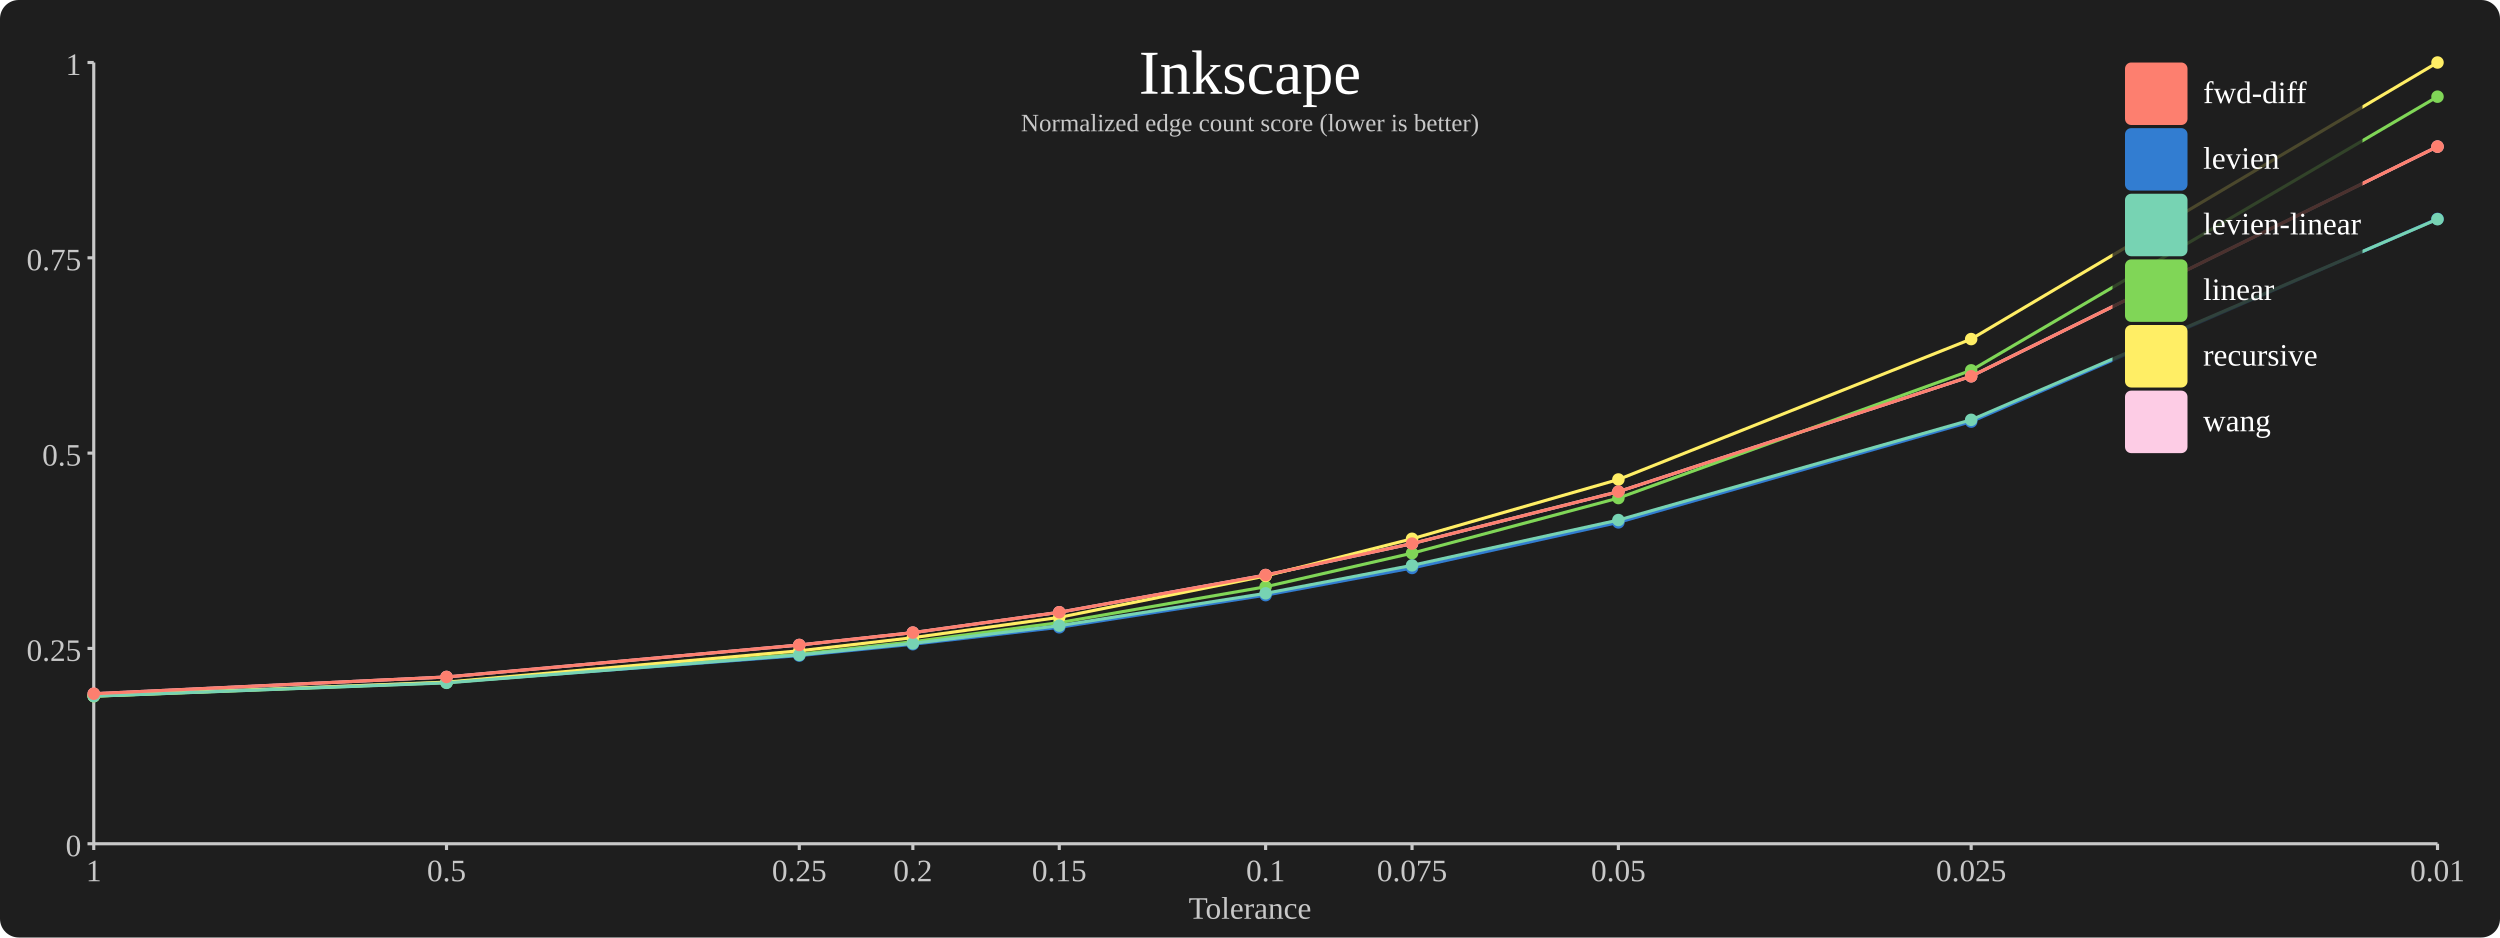
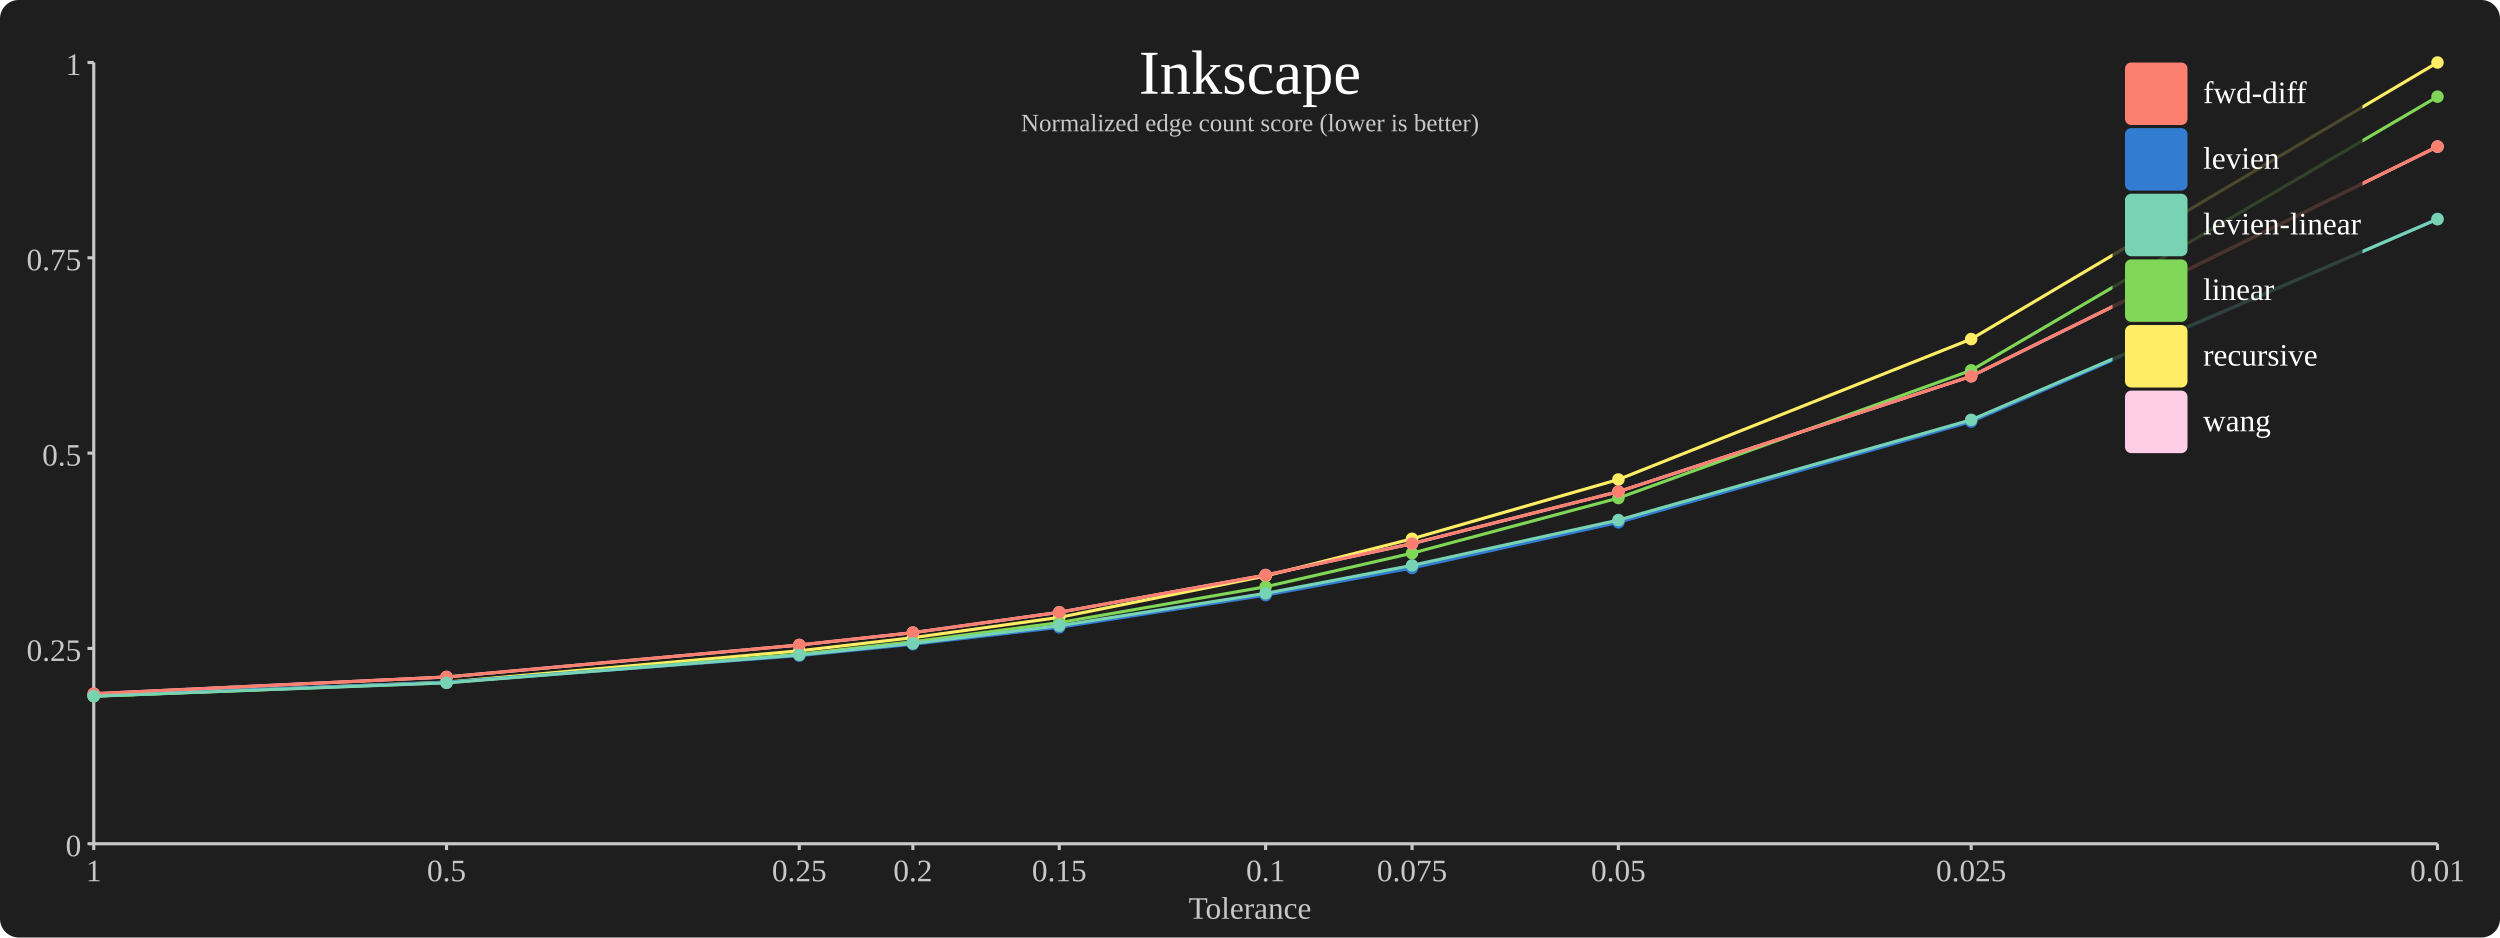
<svg xmlns="http://www.w3.org/2000/svg" viewBox="0 0 800 300">
  <rect x="0" y="0" width="800" height="300" ry="6" style="fill:rgb(30,30,30);stroke:none;fill-opacity:1;stroke-opacity:1;" />
  <path d="M 30 20 L 30 270" style="stroke:rgb(200,200,200);stroke-width:1" />
  <path d="M 30 270 L 780 270" style="stroke:rgb(200,200,200);stroke-width:1" />
  <path d="M 780 270 L 780 272" style="stroke:rgb(200,200,200);stroke-width:1" />
  <text x="780" y="282" style="font-size:10px;fill:rgb(200,200,200);text-anchor:middle;text-align:center;"> 0.01 </text>
  <path d="M 630.772 270 L 630.772 272" style="stroke:rgb(200,200,200);stroke-width:1" />
  <text x="630.772" y="282" style="font-size:10px;fill:rgb(200,200,200);text-anchor:middle;text-align:center;"> 0.025 </text>
  <path d="M 517.886 270 L 517.886 272" style="stroke:rgb(200,200,200);stroke-width:1" />
  <text x="517.886" y="282" style="font-size:10px;fill:rgb(200,200,200);text-anchor:middle;text-align:center;"> 0.05 </text>
  <path d="M 451.852 270 L 451.852 272" style="stroke:rgb(200,200,200);stroke-width:1" />
  <text x="451.852" y="282" style="font-size:10px;fill:rgb(200,200,200);text-anchor:middle;text-align:center;"> 0.075 </text>
  <path d="M 405 270 L 405 272" style="stroke:rgb(200,200,200);stroke-width:1" />
  <text x="405" y="282" style="font-size:10px;fill:rgb(200,200,200);text-anchor:middle;text-align:center;"> 0.1 </text>
  <path d="M 338.966 270 L 338.966 272" style="stroke:rgb(200,200,200);stroke-width:1" />
  <text x="338.966" y="282" style="font-size:10px;fill:rgb(200,200,200);text-anchor:middle;text-align:center;"> 0.15 </text>
  <path d="M 292.114 270 L 292.114 272" style="stroke:rgb(200,200,200);stroke-width:1" />
  <text x="292.114" y="282" style="font-size:10px;fill:rgb(200,200,200);text-anchor:middle;text-align:center;"> 0.2 </text>
  <path d="M 255.773 270 L 255.773 272" style="stroke:rgb(200,200,200);stroke-width:1" />
  <text x="255.773" y="282" style="font-size:10px;fill:rgb(200,200,200);text-anchor:middle;text-align:center;"> 0.25 </text>
  <path d="M 142.886 270 L 142.886 272" style="stroke:rgb(200,200,200);stroke-width:1" />
  <text x="142.886" y="282" style="font-size:10px;fill:rgb(200,200,200);text-anchor:middle;text-align:center;"> 0.5 </text>
  <path d="M 30 270 L 30 272" style="stroke:rgb(200,200,200);stroke-width:1" />
  <text x="30" y="282" style="font-size:10px;fill:rgb(200,200,200);text-anchor:middle;text-align:center;"> 1 </text>
  <path d="M 28 270 L 30 270" style="stroke:rgb(200,200,200);stroke-width:1" />
  <text x="26" y="274" style="font-size:10px;fill:rgb(200,200,200);text-anchor:end;text-align:right;"> 0 </text>
  <path d="M 28 207.5 L 30 207.5" style="stroke:rgb(200,200,200);stroke-width:1" />
  <text x="26" y="211.5" style="font-size:10px;fill:rgb(200,200,200);text-anchor:end;text-align:right;"> 0.25 </text>
  <path d="M 28 145 L 30 145" style="stroke:rgb(200,200,200);stroke-width:1" />
  <text x="26" y="149" style="font-size:10px;fill:rgb(200,200,200);text-anchor:end;text-align:right;"> 0.5 </text>
  <path d="M 28 82.5 L 30 82.5" style="stroke:rgb(200,200,200);stroke-width:1" />
  <text x="26" y="86.5" style="font-size:10px;fill:rgb(200,200,200);text-anchor:end;text-align:right;"> 0.75 </text>
  <path d="M 28 20 L 30 20" style="stroke:rgb(200,200,200);stroke-width:1" />
  <text x="26" y="24" style="font-size:10px;fill:rgb(200,200,200);text-anchor:end;text-align:right;"> 1 </text>
  <text x="400" y="294" style="font-size:10px;fill:rgb(200,200,200);text-anchor:middle;text-align:center;"> Tolerance </text>
+   <circle cx="780" cy="20" r="2" style="fill:rgb(255,238,101);stroke:none;fill-opacity:1;stroke-opacity:1;" />
+   <path d="M 780 20 L 630.772 108.502" style="stroke:rgb(255,238,101);stroke-width:1" />
+   <circle cx="630.772" cy="108.502" r="2" style="fill:rgb(255,238,101);stroke:none;fill-opacity:1;stroke-opacity:1;" />
+   <path d="M 630.772 108.502 L 517.886 153.433" style="stroke:rgb(255,238,101);stroke-width:1" />
+   <circle cx="517.886" cy="153.433" r="2" style="fill:rgb(255,238,101);stroke:none;fill-opacity:1;stroke-opacity:1;" />
+   <path d="M 517.886 153.433 L 451.852 172.412" style="stroke:rgb(255,238,101);stroke-width:1" />
+   <circle cx="451.852" cy="172.412" r="2" style="fill:rgb(255,238,101);stroke:none;fill-opacity:1;stroke-opacity:1;" />
+   <path d="M 451.852 172.412 L 405 184.302" style="stroke:rgb(255,238,101);stroke-width:1" />
+   <circle cx="405" cy="184.302" r="2" style="fill:rgb(255,238,101);stroke:none;fill-opacity:1;stroke-opacity:1;" />
+   <path d="M 405 184.302 L 338.966 197.552" style="stroke:rgb(255,238,101);stroke-width:1" />
+   <circle cx="338.966" cy="197.552" r="2" style="fill:rgb(255,238,101);stroke:none;fill-opacity:1;stroke-opacity:1;" />
+   <path d="M 338.966 197.552 L 292.114 204.052" style="stroke:rgb(255,238,101);stroke-width:1" />
+   <circle cx="292.114" cy="204.052" r="2" style="fill:rgb(255,238,101);stroke:none;fill-opacity:1;stroke-opacity:1;" />
+   <path d="M 292.114 204.052 L 255.773 208.255" style="stroke:rgb(255,238,101);stroke-width:1" />
+   <circle cx="255.773" cy="208.255" r="2" style="fill:rgb(255,238,101);stroke:none;fill-opacity:1;stroke-opacity:1;" />
+   <path d="M 255.773 208.255 L 142.886 218.278" style="stroke:rgb(255,238,101);stroke-width:1" />
+   <circle cx="142.886" cy="218.278" r="2" style="fill:rgb(255,238,101);stroke:none;fill-opacity:1;stroke-opacity:1;" />
+   <path d="M 142.886 218.278 L 30 222.752" style="stroke:rgb(255,238,101);stroke-width:1" />
+   <circle cx="30" cy="222.752" r="2" style="fill:rgb(255,238,101);stroke:none;fill-opacity:1;stroke-opacity:1;" />
+   <circle cx="780" cy="30.935" r="2" style="fill:rgb(128,214,87);stroke:none;fill-opacity:1;stroke-opacity:1;" />
+   <path d="M 780 30.935 L 630.772 118.508" style="stroke:rgb(128,214,87);stroke-width:1" />
+   <circle cx="630.772" cy="118.508" r="2" style="fill:rgb(128,214,87);stroke:none;fill-opacity:1;stroke-opacity:1;" />
+   <path d="M 630.772 118.508 L 517.886 159.377" style="stroke:rgb(128,214,87);stroke-width:1" />
+   <circle cx="517.886" cy="159.377" r="2" style="fill:rgb(128,214,87);stroke:none;fill-opacity:1;stroke-opacity:1;" />
+   <path d="M 517.886 159.377 L 451.852 177.018" style="stroke:rgb(128,214,87);stroke-width:1" />
+   <circle cx="451.852" cy="177.018" r="2" style="fill:rgb(128,214,87);stroke:none;fill-opacity:1;stroke-opacity:1;" />
+   <path d="M 451.852 177.018 L 405 187.76" style="stroke:rgb(128,214,87);stroke-width:1" />
+   <circle cx="405" cy="187.76" r="2" style="fill:rgb(128,214,87);stroke:none;fill-opacity:1;stroke-opacity:1;" />
+   <path d="M 405 187.76 L 338.966 199.238" style="stroke:rgb(128,214,87);stroke-width:1" />
+   <circle cx="338.966" cy="199.238" r="2" style="fill:rgb(128,214,87);stroke:none;fill-opacity:1;stroke-opacity:1;" />
+   <path d="M 338.966 199.238 L 292.114 205.353" style="stroke:rgb(128,214,87);stroke-width:1" />
+   <circle cx="292.114" cy="205.353" r="2" style="fill:rgb(128,214,87);stroke:none;fill-opacity:1;stroke-opacity:1;" />
+   <path d="M 292.114 205.353 L 255.773 209.33" style="stroke:rgb(128,214,87);stroke-width:1" />
+   <circle cx="255.773" cy="209.33" r="2" style="fill:rgb(128,214,87);stroke:none;fill-opacity:1;stroke-opacity:1;" />
+   <path d="M 255.773 209.33 L 142.886 218.433" style="stroke:rgb(128,214,87);stroke-width:1" />
+   <circle cx="142.886" cy="218.433" r="2" style="fill:rgb(128,214,87);stroke:none;fill-opacity:1;stroke-opacity:1;" />
+   <path d="M 142.886 218.433 L 30 222.78" style="stroke:rgb(128,214,87);stroke-width:1" />
+   <circle cx="30" cy="222.78" r="2" style="fill:rgb(128,214,87);stroke:none;fill-opacity:1;stroke-opacity:1;" />
  <circle cx="780" cy="70.057" r="2" style="fill:rgb(50,125,209);stroke:none;fill-opacity:1;stroke-opacity:1;" />
  <path d="M 780 70.057 L 630.772 134.915" style="stroke:rgb(50,125,209);stroke-width:1" />
  <circle cx="630.772" cy="134.915" r="2" style="fill:rgb(50,125,209);stroke:none;fill-opacity:1;stroke-opacity:1;" />
  <path d="M 630.772 134.915 L 517.886 167.162" style="stroke:rgb(50,125,209);stroke-width:1" />
  <circle cx="517.886" cy="167.162" r="2" style="fill:rgb(50,125,209);stroke:none;fill-opacity:1;stroke-opacity:1;" />
  <path d="M 517.886 167.162 L 451.852 181.755" style="stroke:rgb(50,125,209);stroke-width:1" />
  <circle cx="451.852" cy="181.755" r="2" style="fill:rgb(50,125,209);stroke:none;fill-opacity:1;stroke-opacity:1;" />
  <path d="M 451.852 181.755 L 405 190.445" style="stroke:rgb(50,125,209);stroke-width:1" />
  <circle cx="405" cy="190.445" r="2" style="fill:rgb(50,125,209);stroke:none;fill-opacity:1;stroke-opacity:1;" />
  <path d="M 405 190.445 L 338.966 200.735" style="stroke:rgb(50,125,209);stroke-width:1" />
  <circle cx="338.966" cy="200.735" r="2" style="fill:rgb(50,125,209);stroke:none;fill-opacity:1;stroke-opacity:1;" />
  <path d="M 338.966 200.735 L 292.114 206.157" style="stroke:rgb(50,125,209);stroke-width:1" />
  <circle cx="292.114" cy="206.157" r="2" style="fill:rgb(50,125,209);stroke:none;fill-opacity:1;stroke-opacity:1;" />
  <path d="M 292.114 206.157 L 255.773 209.8" style="stroke:rgb(50,125,209);stroke-width:1" />
  <circle cx="255.773" cy="209.8" r="2" style="fill:rgb(50,125,209);stroke:none;fill-opacity:1;stroke-opacity:1;" />
  <path d="M 255.773 209.8 L 142.886 218.338" style="stroke:rgb(50,125,209);stroke-width:1" />
  <circle cx="142.886" cy="218.338" r="2" style="fill:rgb(50,125,209);stroke:none;fill-opacity:1;stroke-opacity:1;" />
  <path d="M 142.886 218.338 L 30 222.607" style="stroke:rgb(50,125,209);stroke-width:1" />
  <circle cx="30" cy="222.607" r="2" style="fill:rgb(50,125,209);stroke:none;fill-opacity:1;stroke-opacity:1;" />
  <circle cx="780" cy="46.913" r="2" style="fill:rgb(253,204,229);stroke:none;fill-opacity:1;stroke-opacity:1;" />
  <path d="M 780 46.913 L 630.772 120.403" style="stroke:rgb(253,204,229);stroke-width:1" />
  <circle cx="630.772" cy="120.403" r="2" style="fill:rgb(253,204,229);stroke:none;fill-opacity:1;stroke-opacity:1;" />
  <path d="M 630.772 120.403 L 517.886 157.332" style="stroke:rgb(253,204,229);stroke-width:1" />
  <circle cx="517.886" cy="157.332" r="2" style="fill:rgb(253,204,229);stroke:none;fill-opacity:1;stroke-opacity:1;" />
  <path d="M 517.886 157.332 L 451.852 173.95" style="stroke:rgb(253,204,229);stroke-width:1" />
  <circle cx="451.852" cy="173.95" r="2" style="fill:rgb(253,204,229);stroke:none;fill-opacity:1;stroke-opacity:1;" />
  <path d="M 451.852 173.95 L 405 184.015" style="stroke:rgb(253,204,229);stroke-width:1" />
  <circle cx="405" cy="184.015" r="2" style="fill:rgb(253,204,229);stroke:none;fill-opacity:1;stroke-opacity:1;" />
  <path d="M 405 184.015 L 338.966 195.925" style="stroke:rgb(253,204,229);stroke-width:1" />
  <circle cx="338.966" cy="195.925" r="2" style="fill:rgb(253,204,229);stroke:none;fill-opacity:1;stroke-opacity:1;" />
  <path d="M 338.966 195.925 L 292.114 202.442" style="stroke:rgb(253,204,229);stroke-width:1" />
  <circle cx="292.114" cy="202.442" r="2" style="fill:rgb(253,204,229);stroke:none;fill-opacity:1;stroke-opacity:1;" />
  <path d="M 292.114 202.442 L 255.773 206.395" style="stroke:rgb(253,204,229);stroke-width:1" />
  <circle cx="255.773" cy="206.395" r="2" style="fill:rgb(253,204,229);stroke:none;fill-opacity:1;stroke-opacity:1;" />
  <path d="M 255.773 206.395 L 142.886 216.63" style="stroke:rgb(253,204,229);stroke-width:1" />
  <circle cx="142.886" cy="216.63" r="2" style="fill:rgb(253,204,229);stroke:none;fill-opacity:1;stroke-opacity:1;" />
  <path d="M 142.886 216.63 L 30 221.99" style="stroke:rgb(253,204,229);stroke-width:1" />
  <circle cx="30" cy="221.99" r="2" style="fill:rgb(253,204,229);stroke:none;fill-opacity:1;stroke-opacity:1;" />
-   <circle cx="780" cy="30.935" r="2" style="fill:rgb(128,214,87);stroke:none;fill-opacity:1;stroke-opacity:1;" />
-   <path d="M 780 30.935 L 630.772 118.508" style="stroke:rgb(128,214,87);stroke-width:1" />
-   <circle cx="630.772" cy="118.508" r="2" style="fill:rgb(128,214,87);stroke:none;fill-opacity:1;stroke-opacity:1;" />
-   <path d="M 630.772 118.508 L 517.886 159.377" style="stroke:rgb(128,214,87);stroke-width:1" />
-   <circle cx="517.886" cy="159.377" r="2" style="fill:rgb(128,214,87);stroke:none;fill-opacity:1;stroke-opacity:1;" />
-   <path d="M 517.886 159.377 L 451.852 177.018" style="stroke:rgb(128,214,87);stroke-width:1" />
-   <circle cx="451.852" cy="177.018" r="2" style="fill:rgb(128,214,87);stroke:none;fill-opacity:1;stroke-opacity:1;" />
-   <path d="M 451.852 177.018 L 405 187.76" style="stroke:rgb(128,214,87);stroke-width:1" />
-   <circle cx="405" cy="187.76" r="2" style="fill:rgb(128,214,87);stroke:none;fill-opacity:1;stroke-opacity:1;" />
-   <path d="M 405 187.76 L 338.966 199.238" style="stroke:rgb(128,214,87);stroke-width:1" />
-   <circle cx="338.966" cy="199.238" r="2" style="fill:rgb(128,214,87);stroke:none;fill-opacity:1;stroke-opacity:1;" />
-   <path d="M 338.966 199.238 L 292.114 205.353" style="stroke:rgb(128,214,87);stroke-width:1" />
-   <circle cx="292.114" cy="205.353" r="2" style="fill:rgb(128,214,87);stroke:none;fill-opacity:1;stroke-opacity:1;" />
-   <path d="M 292.114 205.353 L 255.773 209.33" style="stroke:rgb(128,214,87);stroke-width:1" />
-   <circle cx="255.773" cy="209.33" r="2" style="fill:rgb(128,214,87);stroke:none;fill-opacity:1;stroke-opacity:1;" />
-   <path d="M 255.773 209.33 L 142.886 218.433" style="stroke:rgb(128,214,87);stroke-width:1" />
-   <circle cx="142.886" cy="218.433" r="2" style="fill:rgb(128,214,87);stroke:none;fill-opacity:1;stroke-opacity:1;" />
-   <path d="M 142.886 218.433 L 30 222.78" style="stroke:rgb(128,214,87);stroke-width:1" />
-   <circle cx="30" cy="222.78" r="2" style="fill:rgb(128,214,87);stroke:none;fill-opacity:1;stroke-opacity:1;" />
-   <circle cx="780" cy="20" r="2" style="fill:rgb(255,238,101);stroke:none;fill-opacity:1;stroke-opacity:1;" />
-   <path d="M 780 20 L 630.772 108.502" style="stroke:rgb(255,238,101);stroke-width:1" />
-   <circle cx="630.772" cy="108.502" r="2" style="fill:rgb(255,238,101);stroke:none;fill-opacity:1;stroke-opacity:1;" />
-   <path d="M 630.772 108.502 L 517.886 153.433" style="stroke:rgb(255,238,101);stroke-width:1" />
-   <circle cx="517.886" cy="153.433" r="2" style="fill:rgb(255,238,101);stroke:none;fill-opacity:1;stroke-opacity:1;" />
-   <path d="M 517.886 153.433 L 451.852 172.412" style="stroke:rgb(255,238,101);stroke-width:1" />
-   <circle cx="451.852" cy="172.412" r="2" style="fill:rgb(255,238,101);stroke:none;fill-opacity:1;stroke-opacity:1;" />
-   <path d="M 451.852 172.412 L 405 184.302" style="stroke:rgb(255,238,101);stroke-width:1" />
-   <circle cx="405" cy="184.302" r="2" style="fill:rgb(255,238,101);stroke:none;fill-opacity:1;stroke-opacity:1;" />
-   <path d="M 405 184.302 L 338.966 197.552" style="stroke:rgb(255,238,101);stroke-width:1" />
-   <circle cx="338.966" cy="197.552" r="2" style="fill:rgb(255,238,101);stroke:none;fill-opacity:1;stroke-opacity:1;" />
-   <path d="M 338.966 197.552 L 292.114 204.052" style="stroke:rgb(255,238,101);stroke-width:1" />
-   <circle cx="292.114" cy="204.052" r="2" style="fill:rgb(255,238,101);stroke:none;fill-opacity:1;stroke-opacity:1;" />
-   <path d="M 292.114 204.052 L 255.773 208.255" style="stroke:rgb(255,238,101);stroke-width:1" />
-   <circle cx="255.773" cy="208.255" r="2" style="fill:rgb(255,238,101);stroke:none;fill-opacity:1;stroke-opacity:1;" />
-   <path d="M 255.773 208.255 L 142.886 218.278" style="stroke:rgb(255,238,101);stroke-width:1" />
-   <circle cx="142.886" cy="218.278" r="2" style="fill:rgb(255,238,101);stroke:none;fill-opacity:1;stroke-opacity:1;" />
-   <path d="M 142.886 218.278 L 30 222.752" style="stroke:rgb(255,238,101);stroke-width:1" />
-   <circle cx="30" cy="222.752" r="2" style="fill:rgb(255,238,101);stroke:none;fill-opacity:1;stroke-opacity:1;" />
+   <circle cx="780" cy="46.913" r="2" style="fill:rgb(253,127,111);stroke:none;fill-opacity:1;stroke-opacity:1;" />
+   <path d="M 780 46.913 L 630.772 120.403" style="stroke:rgb(253,127,111);stroke-width:1" />
+   <circle cx="630.772" cy="120.403" r="2" style="fill:rgb(253,127,111);stroke:none;fill-opacity:1;stroke-opacity:1;" />
+   <path d="M 630.772 120.403 L 517.886 157.332" style="stroke:rgb(253,127,111);stroke-width:1" />
+   <circle cx="517.886" cy="157.332" r="2" style="fill:rgb(253,127,111);stroke:none;fill-opacity:1;stroke-opacity:1;" />
+   <path d="M 517.886 157.332 L 451.852 173.95" style="stroke:rgb(253,127,111);stroke-width:1" />
+   <circle cx="451.852" cy="173.95" r="2" style="fill:rgb(253,127,111);stroke:none;fill-opacity:1;stroke-opacity:1;" />
+   <path d="M 451.852 173.95 L 405 184.015" style="stroke:rgb(253,127,111);stroke-width:1" />
+   <circle cx="405" cy="184.015" r="2" style="fill:rgb(253,127,111);stroke:none;fill-opacity:1;stroke-opacity:1;" />
+   <path d="M 405 184.015 L 338.966 195.925" style="stroke:rgb(253,127,111);stroke-width:1" />
+   <circle cx="338.966" cy="195.925" r="2" style="fill:rgb(253,127,111);stroke:none;fill-opacity:1;stroke-opacity:1;" />
+   <path d="M 338.966 195.925 L 292.114 202.442" style="stroke:rgb(253,127,111);stroke-width:1" />
+   <circle cx="292.114" cy="202.442" r="2" style="fill:rgb(253,127,111);stroke:none;fill-opacity:1;stroke-opacity:1;" />
+   <path d="M 292.114 202.442 L 255.773 206.395" style="stroke:rgb(253,127,111);stroke-width:1" />
+   <circle cx="255.773" cy="206.395" r="2" style="fill:rgb(253,127,111);stroke:none;fill-opacity:1;stroke-opacity:1;" />
+   <path d="M 255.773 206.395 L 142.886 216.63" style="stroke:rgb(253,127,111);stroke-width:1" />
+   <circle cx="142.886" cy="216.63" r="2" style="fill:rgb(253,127,111);stroke:none;fill-opacity:1;stroke-opacity:1;" />
+   <path d="M 142.886 216.63 L 30 221.99" style="stroke:rgb(253,127,111);stroke-width:1" />
+   <circle cx="30" cy="221.99" r="2" style="fill:rgb(253,127,111);stroke:none;fill-opacity:1;stroke-opacity:1;" />
  <circle cx="780" cy="70.135" r="2" style="fill:rgb(119,211,179);stroke:none;fill-opacity:1;stroke-opacity:1;" />
  <path d="M 780 70.135 L 630.772 134.347" style="stroke:rgb(119,211,179);stroke-width:1" />
  <circle cx="630.772" cy="134.347" r="2" style="fill:rgb(119,211,179);stroke:none;fill-opacity:1;stroke-opacity:1;" />
  <path d="M 630.772 134.347 L 517.886 166.418" style="stroke:rgb(119,211,179);stroke-width:1" />
  <circle cx="517.886" cy="166.418" r="2" style="fill:rgb(119,211,179);stroke:none;fill-opacity:1;stroke-opacity:1;" />
  <path d="M 517.886 166.418 L 451.852 180.912" style="stroke:rgb(119,211,179);stroke-width:1" />
  <circle cx="451.852" cy="180.912" r="2" style="fill:rgb(119,211,179);stroke:none;fill-opacity:1;stroke-opacity:1;" />
  <path d="M 451.852 180.912 L 405 189.865" style="stroke:rgb(119,211,179);stroke-width:1" />
  <circle cx="405" cy="189.865" r="2" style="fill:rgb(119,211,179);stroke:none;fill-opacity:1;stroke-opacity:1;" />
  <path d="M 405 189.865 L 338.966 200.213" style="stroke:rgb(119,211,179);stroke-width:1" />
  <circle cx="338.966" cy="200.213" r="2" style="fill:rgb(119,211,179);stroke:none;fill-opacity:1;stroke-opacity:1;" />
  <path d="M 338.966 200.213 L 292.114 205.875" style="stroke:rgb(119,211,179);stroke-width:1" />
  <circle cx="292.114" cy="205.875" r="2" style="fill:rgb(119,211,179);stroke:none;fill-opacity:1;stroke-opacity:1;" />
  <path d="M 292.114 205.875 L 255.773 209.585" style="stroke:rgb(119,211,179);stroke-width:1" />
  <circle cx="255.773" cy="209.585" r="2" style="fill:rgb(119,211,179);stroke:none;fill-opacity:1;stroke-opacity:1;" />
  <path d="M 255.773 209.585 L 142.886 218.51" style="stroke:rgb(119,211,179);stroke-width:1" />
  <circle cx="142.886" cy="218.51" r="2" style="fill:rgb(119,211,179);stroke:none;fill-opacity:1;stroke-opacity:1;" />
  <path d="M 142.886 218.51 L 30 222.78" style="stroke:rgb(119,211,179);stroke-width:1" />
  <circle cx="30" cy="222.78" r="2" style="fill:rgb(119,211,179);stroke:none;fill-opacity:1;stroke-opacity:1;" />
-   <circle cx="780" cy="46.913" r="2" style="fill:rgb(253,127,111);stroke:none;fill-opacity:1;stroke-opacity:1;" />
-   <path d="M 780 46.913 L 630.772 120.403" style="stroke:rgb(253,127,111);stroke-width:1" />
-   <circle cx="630.772" cy="120.403" r="2" style="fill:rgb(253,127,111);stroke:none;fill-opacity:1;stroke-opacity:1;" />
-   <path d="M 630.772 120.403 L 517.886 157.332" style="stroke:rgb(253,127,111);stroke-width:1" />
-   <circle cx="517.886" cy="157.332" r="2" style="fill:rgb(253,127,111);stroke:none;fill-opacity:1;stroke-opacity:1;" />
-   <path d="M 517.886 157.332 L 451.852 173.95" style="stroke:rgb(253,127,111);stroke-width:1" />
-   <circle cx="451.852" cy="173.95" r="2" style="fill:rgb(253,127,111);stroke:none;fill-opacity:1;stroke-opacity:1;" />
-   <path d="M 451.852 173.95 L 405 184.015" style="stroke:rgb(253,127,111);stroke-width:1" />
-   <circle cx="405" cy="184.015" r="2" style="fill:rgb(253,127,111);stroke:none;fill-opacity:1;stroke-opacity:1;" />
-   <path d="M 405 184.015 L 338.966 195.925" style="stroke:rgb(253,127,111);stroke-width:1" />
-   <circle cx="338.966" cy="195.925" r="2" style="fill:rgb(253,127,111);stroke:none;fill-opacity:1;stroke-opacity:1;" />
-   <path d="M 338.966 195.925 L 292.114 202.442" style="stroke:rgb(253,127,111);stroke-width:1" />
-   <circle cx="292.114" cy="202.442" r="2" style="fill:rgb(253,127,111);stroke:none;fill-opacity:1;stroke-opacity:1;" />
-   <path d="M 292.114 202.442 L 255.773 206.395" style="stroke:rgb(253,127,111);stroke-width:1" />
-   <circle cx="255.773" cy="206.395" r="2" style="fill:rgb(253,127,111);stroke:none;fill-opacity:1;stroke-opacity:1;" />
-   <path d="M 255.773 206.395 L 142.886 216.63" style="stroke:rgb(253,127,111);stroke-width:1" />
-   <circle cx="142.886" cy="216.63" r="2" style="fill:rgb(253,127,111);stroke:none;fill-opacity:1;stroke-opacity:1;" />
-   <path d="M 142.886 216.63 L 30 221.99" style="stroke:rgb(253,127,111);stroke-width:1" />
-   <circle cx="30" cy="221.99" r="2" style="fill:rgb(253,127,111);stroke:none;fill-opacity:1;stroke-opacity:1;" />
  <rect x="676" y="16" width="80" height="133" ry="4" style="fill:rgb(30,30,30);stroke:none;fill-opacity:0.8;stroke-opacity:1;" />
  <rect x="680" y="20" width="20" height="20" ry="2" style="fill:rgb(253,127,111);stroke:none;fill-opacity:1;stroke-opacity:1;" />
  <text x="705" y="33" style="font-size:10px;fill:rgb(255,255,255);text-anchor:start;text-align:left;"> fwd-diff </text>
  <rect x="680" y="41" width="20" height="20" ry="2" style="fill:rgb(50,125,209);stroke:none;fill-opacity:1;stroke-opacity:1;" />
  <text x="705" y="54" style="font-size:10px;fill:rgb(255,255,255);text-anchor:start;text-align:left;"> levien </text>
  <rect x="680" y="62" width="20" height="20" ry="2" style="fill:rgb(119,211,179);stroke:none;fill-opacity:1;stroke-opacity:1;" />
  <text x="705" y="75" style="font-size:10px;fill:rgb(255,255,255);text-anchor:start;text-align:left;"> levien-linear </text>
  <rect x="680" y="83" width="20" height="20" ry="2" style="fill:rgb(128,214,87);stroke:none;fill-opacity:1;stroke-opacity:1;" />
  <text x="705" y="96" style="font-size:10px;fill:rgb(255,255,255);text-anchor:start;text-align:left;"> linear </text>
  <rect x="680" y="104" width="20" height="20" ry="2" style="fill:rgb(255,238,101);stroke:none;fill-opacity:1;stroke-opacity:1;" />
  <text x="705" y="117" style="font-size:10px;fill:rgb(255,255,255);text-anchor:start;text-align:left;"> recursive </text>
  <rect x="680" y="125" width="20" height="20" ry="2" style="fill:rgb(253,204,229);stroke:none;fill-opacity:1;stroke-opacity:1;" />
  <text x="705" y="138" style="font-size:10px;fill:rgb(255,255,255);text-anchor:start;text-align:left;"> wang </text>
  <text x="400" y="30" style="font-size:20px;fill:rgb(255,255,255);text-anchor:middle;text-align:center;"> Inkscape </text>
  <text x="400" y="42" style="font-size:8px;fill:rgb(200,200,200);text-anchor:middle;text-align:center;"> Normalized edge count score (lower is better) </text>
</svg>
